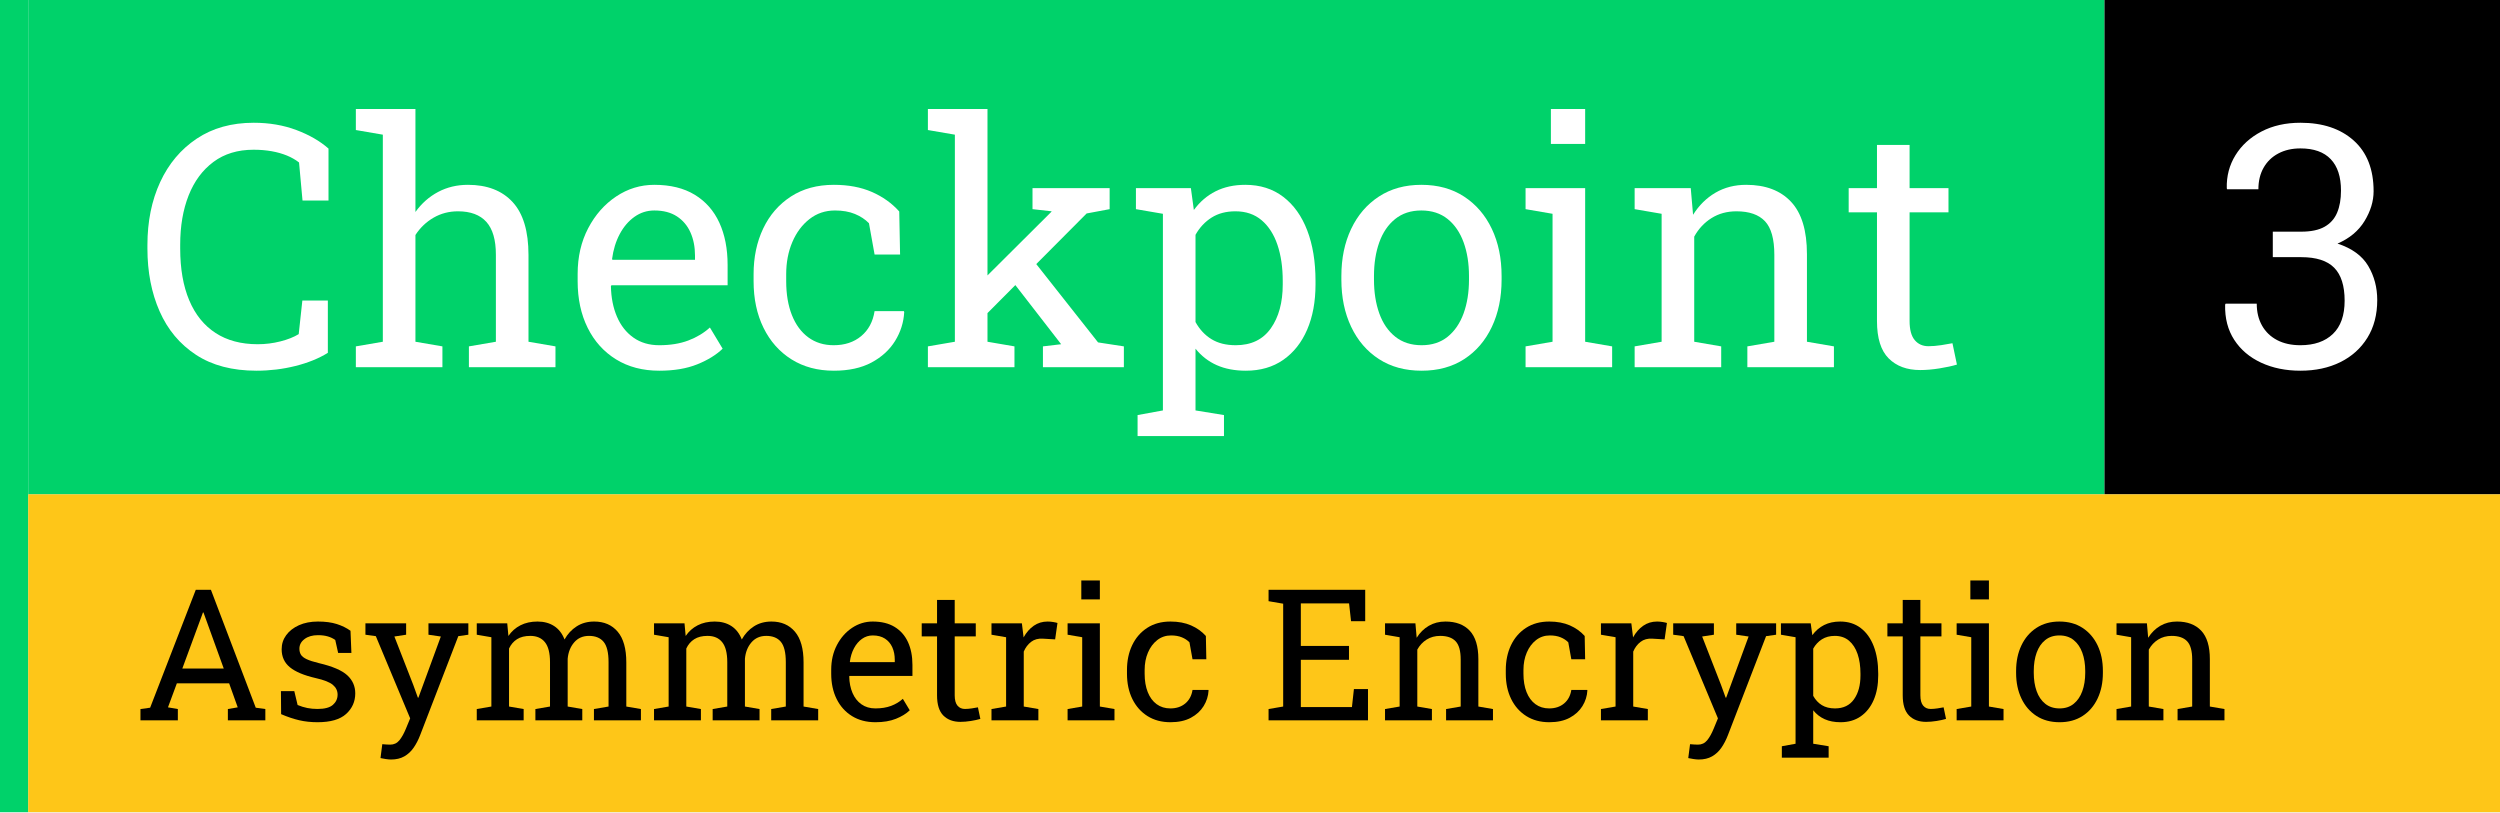
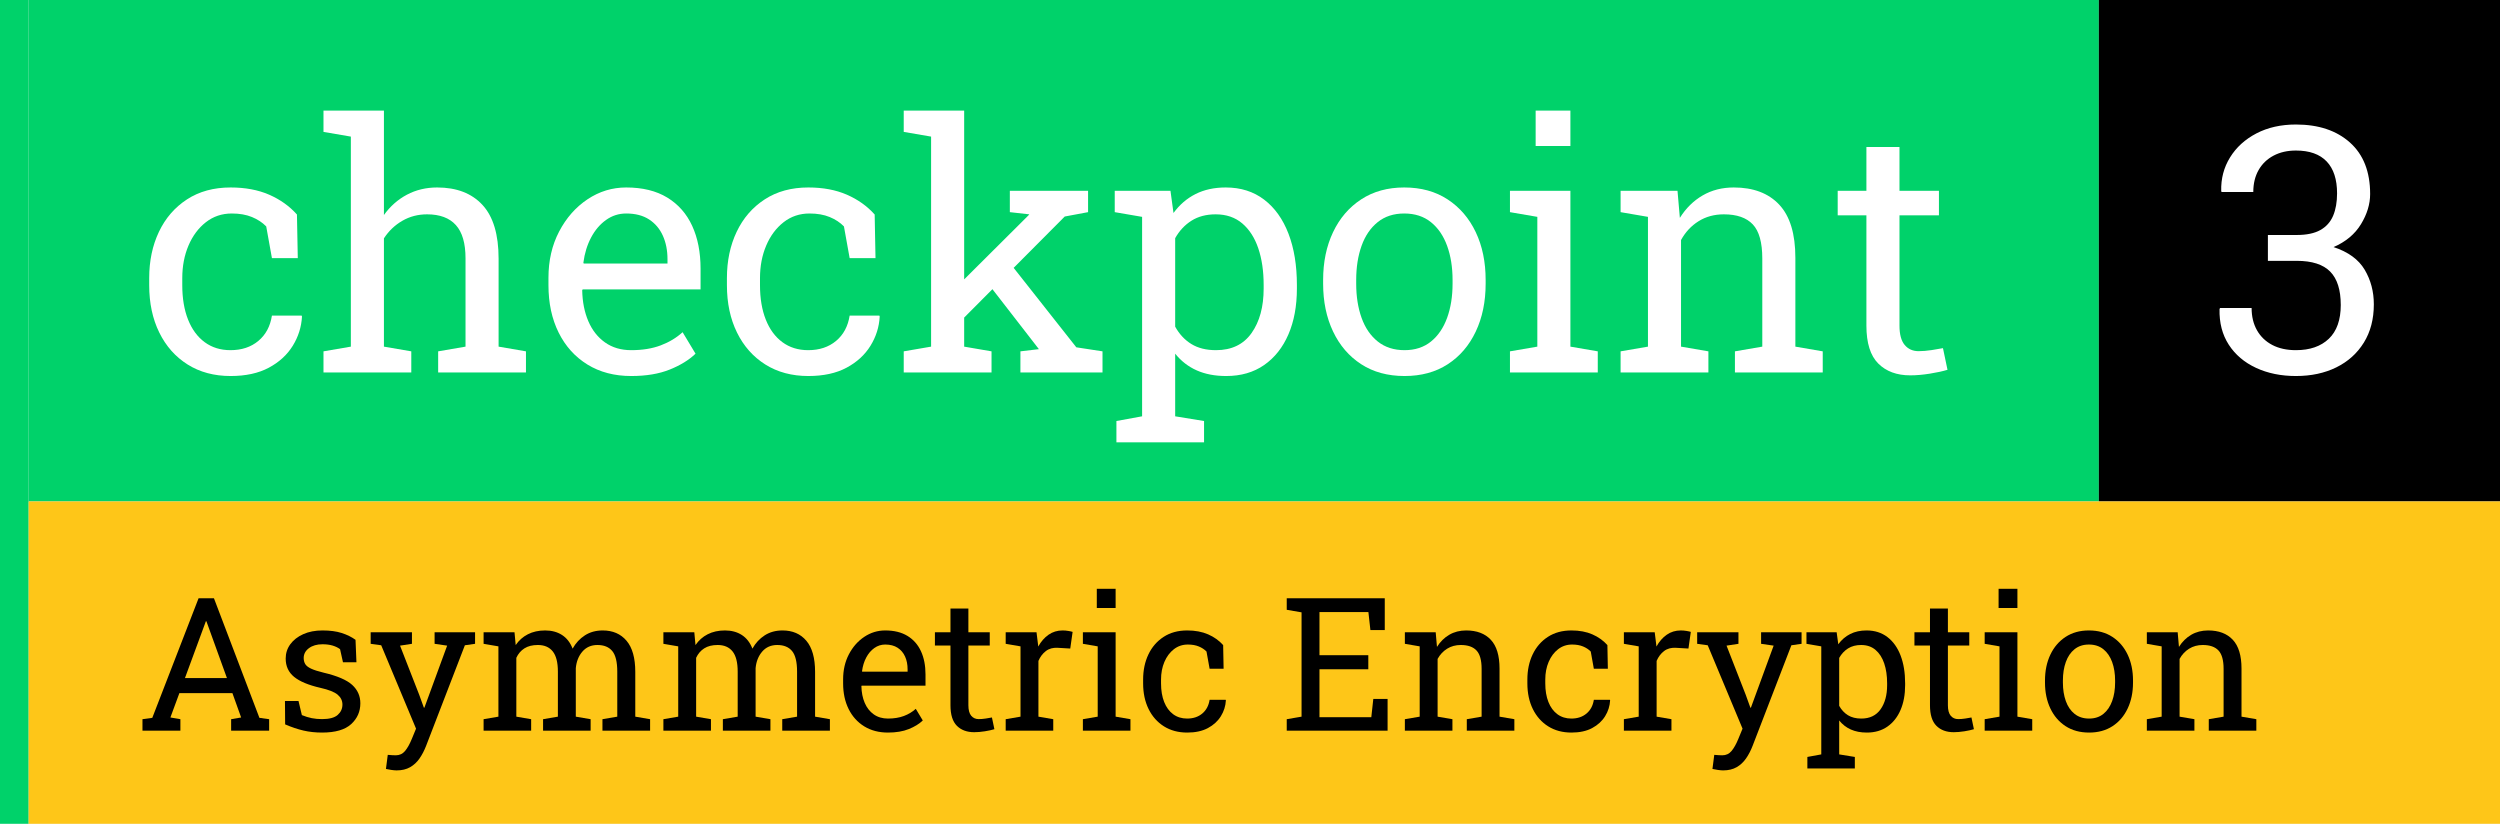
- <svg xmlns="http://www.w3.org/2000/svg" viewBox="0 0 354 115" width="354" height="115">
+ <svg xmlns="http://www.w3.org/2000/svg" viewBox="0 0 349 115" width="349" height="115">
  <rect x="0" y="0" width="4" height="115" fill="#00D26A" />
-   <rect x="4" y="0" width="294" height="70" fill="#00D26A" />
-   <rect x="298" y="0" width="56" height="70" fill="#000000" />
-   <rect x="4" y="70" width="350" height="45" fill="#FEC618" />
+   <rect x="4" y="0" width="289" height="70" fill="#00D26A" />
+   <rect x="293" y="0" width="56" height="70" fill="#000000" />
+   <rect x="4" y="70" width="345" height="45" fill="#FEC618" />
  <g fill="#FFFFFF">
-     <path d="M739 -21Q520 -21 373.5 75.0Q227 171 153.5 338.0Q80 505 80 717V738Q80 952 157.0 1118.5Q234 1285 378.0 1381.0Q522 1477 722 1477Q863 1477 980.0 1433.0Q1097 1389 1174 1321V1007H1017L996 1237Q964 1262 922.5 1279.0Q881 1296 830.5 1305.0Q780 1314 721 1314Q578 1314 479.0 1240.5Q380 1167 329.0 1038.0Q278 909 278 740V717Q278 534 332.5 404.5Q387 275 491.5 207.0Q596 139 746 139Q816 139 883.0 156.0Q950 173 994 200L1016 403H1170V87Q1088 36 974.0 7.5Q860 -21 739 -21Z" transform="translate(19.00, 52.00) scale(0.023438, -0.023438)" />
-     <path d="M49 0V126L212 154V1405L49 1433V1560H409V938Q465 1016 546.0 1059.0Q627 1102 726 1102Q900 1102 996.0 998.0Q1092 894 1092 678V154L1255 126V0H732V126L895 154V680Q895 814 837.5 878.0Q780 942 666 942Q585 942 518.5 903.5Q452 865 409 799V154L572 126V0Z" transform="translate(49.24, 52.00) scale(0.023438, -0.023438)" />
-     <path d="M567 -21Q417 -21 306.0 47.5Q195 116 134.5 238.0Q74 360 74 520V564Q74 718 137.5 839.5Q201 961 306.5 1031.5Q412 1102 537 1102Q683 1102 781.5 1042.0Q880 982 930.0 873.5Q980 765 980 618V495H278L275 490Q277 386 311.5 305.5Q346 225 411.0 179.0Q476 133 567 133Q667 133 742.5 161.5Q818 190 873 240L950 112Q892 56 796.5 17.5Q701 -21 567 -21ZM284 649H783V675Q783 753 755.5 814.5Q728 876 673.5 911.5Q619 947 537 947Q471 947 417.0 908.5Q363 870 328.0 804.0Q293 738 282 654Z" transform="translate(80.06, 52.00) scale(0.023438, -0.023438)" />
-     <path d="M563 -21Q416 -21 307.0 47.5Q198 116 138.0 238.0Q78 360 78 520V562Q78 716 136.0 838.0Q194 960 303.0 1031.0Q412 1102 563 1102Q694 1102 792.5 1059.0Q891 1016 958 941L963 681H809L775 870Q741 905 690.0 926.0Q639 947 570 947Q482 947 415.5 895.0Q349 843 312.0 756.0Q275 669 275 562V520Q275 402 309.5 315.0Q344 228 408.5 180.5Q473 133 562 133Q662 133 728.0 188.0Q794 243 809 339H986L988 333Q983 240 933.0 159.0Q883 78 790.5 28.5Q698 -21 563 -21Z" transform="translate(104.88, 52.00) scale(0.023438, -0.023438)" />
-     <path d="M64 0V126L227 154V1405L64 1433V1560H424V154L587 126V0ZM759 0V126L869 139L866 143L553 547L655 704L1092 150L1248 126V0ZM410 313 337 468 807 936 812 942 696 955V1082H1162V955L1023 929Z" transform="translate(129.89, 52.00) scale(0.023438, -0.023438)" />
-     <path d="M44 -416V-289L197 -261V927L34 955V1082H366L384 950Q438 1024 515.5 1063.0Q593 1102 695 1102Q829 1102 924.0 1029.5Q1019 957 1069.0 826.5Q1119 696 1119 521V500Q1119 344 1068.5 227.0Q1018 110 924.0 44.5Q830 -21 698 -21Q598 -21 522.5 12.5Q447 46 394 112V-261L566 -289V-416ZM637 133Q777 133 849.0 235.0Q921 337 921 500V521Q921 645 889.0 739.5Q857 834 793.5 888.0Q730 942 635 942Q551 942 491.0 904.0Q431 866 394 800V273Q431 206 490.5 169.5Q550 133 637 133Z" transform="translate(160.05, 52.00) scale(0.023438, -0.023438)" />
-     <path d="M563 -21Q413 -21 304.5 49.5Q196 120 137.0 244.5Q78 369 78 529V551Q78 711 137.0 835.5Q196 960 304.5 1031.0Q413 1102 561 1102Q711 1102 819.5 1031.0Q928 960 987.0 836.0Q1046 712 1046 551V529Q1046 368 987.0 243.5Q928 119 820.0 49.0Q712 -21 563 -21ZM563 133Q657 133 720.5 184.5Q784 236 816.5 325.5Q849 415 849 529V551Q849 665 816.5 754.5Q784 844 720.0 895.5Q656 947 561 947Q467 947 403.0 895.5Q339 844 307.0 754.5Q275 665 275 551V529Q275 415 307.0 325.5Q339 236 403.5 184.5Q468 133 563 133Z" transform="translate(188.11, 52.00) scale(0.023438, -0.023438)" />
-     <path d="M67 0V126L230 154V927L67 955V1082H427V154L590 126V0ZM220 1349V1560H427V1349Z" transform="translate(214.45, 52.00) scale(0.023438, -0.023438)" />
-     <path d="M74 0V126L237 154V927L74 955V1082H413L427 921Q481 1007 562.5 1054.5Q644 1102 748 1102Q923 1102 1019.0 999.5Q1115 897 1115 683V154L1278 126V0H755V126L918 154V679Q918 822 861.5 882.0Q805 942 689 942Q604 942 538.5 901.0Q473 860 434 789V154L597 126V0Z" transform="translate(229.73, 52.00) scale(0.023438, -0.023438)" />
-     <path d="M456 -17Q336 -17 265.5 53.5Q195 124 195 279V936H24V1082H195V1343H392V1082H627V936H392V279Q392 201 423.0 164.0Q454 127 506 127Q541 127 584.0 133.5Q627 140 651 145L678 16Q635 3 572.5 -7.0Q510 -17 456 -17Z" transform="translate(261.21, 52.00) scale(0.023438, -0.023438)" />
+     <path d="M563 -21Q416 -21 307.0 47.5Q198 116 138.0 238.0Q78 360 78 520V562Q78 716 136.0 838.0Q194 960 303.0 1031.0Q412 1102 563 1102Q694 1102 792.5 1059.0Q891 1016 958 941L963 681H809L775 870Q741 905 690.0 926.0Q639 947 570 947Q482 947 415.5 895.0Q349 843 312.0 756.0Q275 669 275 562V520Q275 402 309.5 315.0Q344 228 408.5 180.5Q473 133 562 133Q662 133 728.0 188.0Q794 243 809 339H986L988 333Q983 240 933.0 159.0Q883 78 790.5 28.5Q698 -21 563 -21Z" transform="translate(19.00, 52.00) scale(0.023438, -0.023438)" />
+     <path d="M49 0V126L212 154V1405L49 1433V1560H409V938Q465 1016 546.0 1059.0Q627 1102 726 1102Q900 1102 996.0 998.0Q1092 894 1092 678V154L1255 126V0H732V126L895 154V680Q895 814 837.5 878.0Q780 942 666 942Q585 942 518.5 903.5Q452 865 409 799V154L572 126V0Z" transform="translate(44.01, 52.00) scale(0.023438, -0.023438)" />
+     <path d="M567 -21Q417 -21 306.0 47.5Q195 116 134.5 238.0Q74 360 74 520V564Q74 718 137.5 839.5Q201 961 306.5 1031.5Q412 1102 537 1102Q683 1102 781.5 1042.0Q880 982 930.0 873.5Q980 765 980 618V495H278L275 490Q277 386 311.5 305.5Q346 225 411.0 179.0Q476 133 567 133Q667 133 742.5 161.5Q818 190 873 240L950 112Q892 56 796.5 17.5Q701 -21 567 -21ZM284 649H783V675Q783 753 755.5 814.5Q728 876 673.5 911.5Q619 947 537 947Q471 947 417.0 908.5Q363 870 328.0 804.0Q293 738 282 654Z" transform="translate(74.83, 52.00) scale(0.023438, -0.023438)" />
+     <path d="M563 -21Q416 -21 307.0 47.5Q198 116 138.0 238.0Q78 360 78 520V562Q78 716 136.0 838.0Q194 960 303.0 1031.0Q412 1102 563 1102Q694 1102 792.5 1059.0Q891 1016 958 941L963 681H809L775 870Q741 905 690.0 926.0Q639 947 570 947Q482 947 415.5 895.0Q349 843 312.0 756.0Q275 669 275 562V520Q275 402 309.5 315.0Q344 228 408.5 180.5Q473 133 562 133Q662 133 728.0 188.0Q794 243 809 339H986L988 333Q983 240 933.0 159.0Q883 78 790.5 28.5Q698 -21 563 -21Z" transform="translate(99.65, 52.00) scale(0.023438, -0.023438)" />
+     <path d="M64 0V126L227 154V1405L64 1433V1560H424V154L587 126V0ZM759 0V126L869 139L866 143L553 547L655 704L1092 150L1248 126V0ZM410 313 337 468 807 936 812 942 696 955V1082H1162V955L1023 929Z" transform="translate(124.66, 52.00) scale(0.023438, -0.023438)" />
+     <path d="M44 -416V-289L197 -261V927L34 955V1082H366L384 950Q438 1024 515.5 1063.0Q593 1102 695 1102Q829 1102 924.0 1029.5Q1019 957 1069.0 826.5Q1119 696 1119 521V500Q1119 344 1068.5 227.0Q1018 110 924.0 44.5Q830 -21 698 -21Q598 -21 522.5 12.5Q447 46 394 112V-261L566 -289V-416ZM637 133Q777 133 849.0 235.0Q921 337 921 500V521Q921 645 889.0 739.5Q857 834 793.5 888.0Q730 942 635 942Q551 942 491.0 904.0Q431 866 394 800V273Q431 206 490.5 169.5Q550 133 637 133Z" transform="translate(154.82, 52.00) scale(0.023438, -0.023438)" />
+     <path d="M563 -21Q413 -21 304.5 49.5Q196 120 137.0 244.5Q78 369 78 529V551Q78 711 137.0 835.5Q196 960 304.5 1031.0Q413 1102 561 1102Q711 1102 819.5 1031.0Q928 960 987.0 836.0Q1046 712 1046 551V529Q1046 368 987.0 243.5Q928 119 820.0 49.0Q712 -21 563 -21ZM563 133Q657 133 720.5 184.5Q784 236 816.5 325.5Q849 415 849 529V551Q849 665 816.5 754.5Q784 844 720.0 895.5Q656 947 561 947Q467 947 403.0 895.5Q339 844 307.0 754.5Q275 665 275 551V529Q275 415 307.0 325.5Q339 236 403.5 184.5Q468 133 563 133Z" transform="translate(182.88, 52.00) scale(0.023438, -0.023438)" />
+     <path d="M67 0V126L230 154V927L67 955V1082H427V154L590 126V0ZM220 1349V1560H427V1349Z" transform="translate(209.22, 52.00) scale(0.023438, -0.023438)" />
+     <path d="M74 0V126L237 154V927L74 955V1082H413L427 921Q481 1007 562.5 1054.5Q644 1102 748 1102Q923 1102 1019.0 999.5Q1115 897 1115 683V154L1278 126V0H755V126L918 154V679Q918 822 861.5 882.0Q805 942 689 942Q604 942 538.5 901.0Q473 860 434 789V154L597 126V0Z" transform="translate(224.50, 52.00) scale(0.023438, -0.023438)" />
+     <path d="M456 -17Q336 -17 265.5 53.5Q195 124 195 279V936H24V1082H195V1343H392V1082H627V936H392V279Q392 201 423.0 164.0Q454 127 506 127Q541 127 584.0 133.5Q627 140 651 145L678 16Q635 3 572.5 -7.0Q510 -17 456 -17Z" transform="translate(255.98, 52.00) scale(0.023438, -0.023438)" />
  </g>
  <g fill="#FFFFFF">
-     <path d="M530 -21Q397 -21 292.5 27.5Q188 76 130.0 165.5Q72 255 75 378L78 384H266Q266 308 298.0 251.5Q330 195 389.0 164.0Q448 133 530 133Q655 133 726.0 201.0Q797 269 797 402Q797 537 734.0 601.0Q671 665 535 665H363V819H535Q623 819 675.5 848.5Q728 878 751.5 933.5Q775 989 775 1067Q775 1192 713.0 1257.0Q651 1322 530 1322Q454 1322 396.5 1291.5Q339 1261 307.5 1205.5Q276 1150 276 1075H87L85 1081Q82 1191 137.5 1281.0Q193 1371 294.5 1424.0Q396 1477 530 1477Q732 1477 852.0 1369.5Q972 1262 972 1063Q972 973 917.5 883.5Q863 794 754 747Q885 704 939.5 612.0Q994 520 994 406Q994 274 934.5 178.0Q875 82 770.5 30.5Q666 -21 530 -21Z" transform="translate(313.32, 52.00) scale(0.023438, -0.023438)" />
+     <path d="M530 -21Q397 -21 292.5 27.5Q188 76 130.0 165.5Q72 255 75 378L78 384H266Q266 308 298.0 251.5Q330 195 389.0 164.0Q448 133 530 133Q655 133 726.0 201.0Q797 269 797 402Q797 537 734.0 601.0Q671 665 535 665H363V819H535Q623 819 675.5 848.5Q728 878 751.5 933.5Q775 989 775 1067Q775 1192 713.0 1257.0Q651 1322 530 1322Q454 1322 396.5 1291.5Q339 1261 307.5 1205.5Q276 1150 276 1075H87L85 1081Q82 1191 137.5 1281.0Q193 1371 294.5 1424.0Q396 1477 530 1477Q732 1477 852.0 1369.5Q972 1262 972 1063Q972 973 917.5 883.5Q863 794 754 747Q885 704 939.5 612.0Q994 520 994 406Q994 274 934.5 178.0Q875 82 770.5 30.5Q666 -21 530 -21Z" transform="translate(308.09, 52.00) scale(0.023438, -0.023438)" />
  </g>
  <g fill="#000000">
    <path d="M70 0V126L178 141L687 1456H856L1356 141L1463 126V0H1045V126L1155 145L1059 413H476L377 145L487 126V0ZM537 578H999L785 1170L773 1203H767L755 1170Z" transform="translate(19.00, 102.00) scale(0.012695, -0.012695)" />
    <path d="M512 -21Q403 -21 308.0 1.0Q213 23 106 69L104 326H253L290 171Q346 148 398.5 137.5Q451 127 512 127Q632 127 684.0 173.0Q736 219 736 287Q736 351 683.5 395.5Q631 440 493 471Q297 516 204.5 591.5Q112 667 112 793Q112 881 163.0 950.5Q214 1020 305.0 1061.0Q396 1102 517 1102Q640 1102 727.5 1074.0Q815 1046 880 999L890 752H742L710 896Q675 922 627.0 936.0Q579 950 517 950Q425 950 367.5 907.0Q310 864 310 799Q310 761 326.5 733.0Q343 705 390.0 682.5Q437 660 528 638Q754 585 843.5 503.0Q933 421 933 301Q933 164 831.5 71.5Q730 -21 512 -21Z" transform="translate(38.46, 102.00) scale(0.012695, -0.012695)" />
    <path d="M309 -437Q286 -437 249.0 -431.5Q212 -426 192 -421L212 -266Q229 -268 259.0 -269.5Q289 -271 300 -271Q363 -271 402.5 -223.0Q442 -175 476 -92L523 22L140 939L24 955V1082H478V955L347 935L558 394L609 253H615L865 935L727 955V1082H1172V955L1060 939L634 -166Q604 -244 561.5 -305.5Q519 -367 457.5 -402.0Q396 -437 309 -437Z" transform="translate(51.44, 102.00) scale(0.012695, -0.012695)" />
    <path d="M74 0V126L237 154V927L74 955V1082H414L427 941Q479 1018 561.0 1060.0Q643 1102 751 1102Q859 1102 936.5 1052.0Q1014 1002 1053 902Q1104 994 1188.0 1048.0Q1272 1102 1384 1102Q1550 1102 1646.0 988.5Q1742 875 1742 647V154L1905 126V0H1381V126L1544 154V649Q1544 809 1489.0 875.5Q1434 942 1326 942Q1223 942 1160.5 869.5Q1098 797 1088 687V154L1251 126V0H728V126L891 154V649Q891 801 834.5 871.5Q778 942 671 942Q581 942 523.0 905.0Q465 868 434 801V154L597 126V0Z" transform="translate(66.57, 102.00) scale(0.012695, -0.012695)" />
    <path d="M74 0V126L237 154V927L74 955V1082H414L427 941Q479 1018 561.0 1060.0Q643 1102 751 1102Q859 1102 936.5 1052.0Q1014 1002 1053 902Q1104 994 1188.0 1048.0Q1272 1102 1384 1102Q1550 1102 1646.0 988.5Q1742 875 1742 647V154L1905 126V0H1381V126L1544 154V649Q1544 809 1489.0 875.5Q1434 942 1326 942Q1223 942 1160.5 869.5Q1098 797 1088 687V154L1251 126V0H728V126L891 154V649Q891 801 834.5 871.5Q778 942 671 942Q581 942 523.0 905.0Q465 868 434 801V154L597 126V0Z" transform="translate(91.67, 102.00) scale(0.012695, -0.012695)" />
    <path d="M567 -21Q417 -21 306.0 47.5Q195 116 134.5 238.0Q74 360 74 520V564Q74 718 137.5 839.5Q201 961 306.5 1031.5Q412 1102 537 1102Q683 1102 781.5 1042.0Q880 982 930.0 873.5Q980 765 980 618V495H278L275 490Q277 386 311.5 305.5Q346 225 411.0 179.0Q476 133 567 133Q667 133 742.5 161.5Q818 190 873 240L950 112Q892 56 796.5 17.5Q701 -21 567 -21ZM284 649H783V675Q783 753 755.5 814.5Q728 876 673.5 911.5Q619 947 537 947Q471 947 417.0 908.5Q363 870 328.0 804.0Q293 738 282 654Z" transform="translate(116.76, 102.00) scale(0.012695, -0.012695)" />
    <path d="M456 -17Q336 -17 265.5 53.5Q195 124 195 279V936H24V1082H195V1343H392V1082H627V936H392V279Q392 201 423.0 164.0Q454 127 506 127Q541 127 584.0 133.5Q627 140 651 145L678 16Q635 3 572.5 -7.0Q510 -17 456 -17Z" transform="translate(130.21, 102.00) scale(0.012695, -0.012695)" />
    <path d="M72 0V126L235 154V927L72 955V1082H411L428 944L430 925Q476 1008 543.5 1055.0Q611 1102 698 1102Q729 1102 761.5 1096.5Q794 1091 808 1086L782 903L645 911Q567 916 514.0 875.5Q461 835 432 767V154L595 126V0Z" transform="translate(139.48, 102.00) scale(0.012695, -0.012695)" />
    <path d="M67 0V126L230 154V927L67 955V1082H427V154L590 126V0ZM220 1349V1560H427V1349Z" transform="translate(150.32, 102.00) scale(0.012695, -0.012695)" />
    <path d="M563 -21Q416 -21 307.0 47.5Q198 116 138.0 238.0Q78 360 78 520V562Q78 716 136.0 838.0Q194 960 303.0 1031.0Q412 1102 563 1102Q694 1102 792.5 1059.0Q891 1016 958 941L963 681H809L775 870Q741 905 690.0 926.0Q639 947 570 947Q482 947 415.5 895.0Q349 843 312.0 756.0Q275 669 275 562V520Q275 402 309.5 315.0Q344 228 408.5 180.5Q473 133 562 133Q662 133 728.0 188.0Q794 243 809 339H986L988 333Q983 240 933.0 159.0Q883 78 790.5 28.5Q698 -21 563 -21Z" transform="translate(158.59, 102.00) scale(0.012695, -0.012695)" />
    <path d="M81 0V126L244 154V1301L81 1329V1456H1159V1106H1001L979 1304H441V830H978V675H441V148H1011L1033 349H1190V0Z" transform="translate(178.60, 102.00) scale(0.012695, -0.012695)" />
    <path d="M74 0V126L237 154V927L74 955V1082H413L427 921Q481 1007 562.5 1054.5Q644 1102 748 1102Q923 1102 1019.0 999.5Q1115 897 1115 683V154L1278 126V0H755V126L918 154V679Q918 822 861.5 882.0Q805 942 689 942Q604 942 538.5 901.0Q473 860 434 789V154L597 126V0Z" transform="translate(195.18, 102.00) scale(0.012695, -0.012695)" />
    <path d="M563 -21Q416 -21 307.0 47.5Q198 116 138.0 238.0Q78 360 78 520V562Q78 716 136.0 838.0Q194 960 303.0 1031.0Q412 1102 563 1102Q694 1102 792.5 1059.0Q891 1016 958 941L963 681H809L775 870Q741 905 690.0 926.0Q639 947 570 947Q482 947 415.5 895.0Q349 843 312.0 756.0Q275 669 275 562V520Q275 402 309.5 315.0Q344 228 408.5 180.5Q473 133 562 133Q662 133 728.0 188.0Q794 243 809 339H986L988 333Q983 240 933.0 159.0Q883 78 790.5 28.5Q698 -21 563 -21Z" transform="translate(212.23, 102.00) scale(0.012695, -0.012695)" />
    <path d="M72 0V126L235 154V927L72 955V1082H411L428 944L430 925Q476 1008 543.5 1055.0Q611 1102 698 1102Q729 1102 761.5 1096.5Q794 1091 808 1086L782 903L645 911Q567 916 514.0 875.5Q461 835 432 767V154L595 126V0Z" transform="translate(225.78, 102.00) scale(0.012695, -0.012695)" />
    <path d="M309 -437Q286 -437 249.0 -431.5Q212 -426 192 -421L212 -266Q229 -268 259.0 -269.5Q289 -271 300 -271Q363 -271 402.5 -223.0Q442 -175 476 -92L523 22L140 939L24 955V1082H478V955L347 935L558 394L609 253H615L865 935L727 955V1082H1172V955L1060 939L634 -166Q604 -244 561.5 -305.5Q519 -367 457.5 -402.0Q396 -437 309 -437Z" transform="translate(236.62, 102.00) scale(0.012695, -0.012695)" />
    <path d="M44 -416V-289L197 -261V927L34 955V1082H366L384 950Q438 1024 515.5 1063.0Q593 1102 695 1102Q829 1102 924.0 1029.5Q1019 957 1069.0 826.5Q1119 696 1119 521V500Q1119 344 1068.5 227.0Q1018 110 924.0 44.5Q830 -21 698 -21Q598 -21 522.5 12.5Q447 46 394 112V-261L566 -289V-416ZM637 133Q777 133 849.0 235.0Q921 337 921 500V521Q921 645 889.0 739.5Q857 834 793.5 888.0Q730 942 635 942Q551 942 491.0 904.0Q431 866 394 800V273Q431 206 490.5 169.5Q550 133 637 133Z" transform="translate(251.75, 102.00) scale(0.012695, -0.012695)" />
    <path d="M456 -17Q336 -17 265.5 53.5Q195 124 195 279V936H24V1082H195V1343H392V1082H627V936H392V279Q392 201 423.0 164.0Q454 127 506 127Q541 127 584.0 133.5Q627 140 651 145L678 16Q635 3 572.5 -7.0Q510 -17 456 -17Z" transform="translate(266.95, 102.00) scale(0.012695, -0.012695)" />
    <path d="M67 0V126L230 154V927L67 955V1082H427V154L590 126V0ZM220 1349V1560H427V1349Z" transform="translate(276.21, 102.00) scale(0.012695, -0.012695)" />
    <path d="M563 -21Q413 -21 304.5 49.5Q196 120 137.0 244.5Q78 369 78 529V551Q78 711 137.0 835.5Q196 960 304.5 1031.0Q413 1102 561 1102Q711 1102 819.5 1031.0Q928 960 987.0 836.0Q1046 712 1046 551V529Q1046 368 987.0 243.5Q928 119 820.0 49.0Q712 -21 563 -21ZM563 133Q657 133 720.5 184.5Q784 236 816.5 325.5Q849 415 849 529V551Q849 665 816.5 754.5Q784 844 720.0 895.5Q656 947 561 947Q467 947 403.0 895.5Q339 844 307.0 754.5Q275 665 275 551V529Q275 415 307.0 325.5Q339 236 403.5 184.5Q468 133 563 133Z" transform="translate(284.49, 102.00) scale(0.012695, -0.012695)" />
    <path d="M74 0V126L237 154V927L74 955V1082H413L427 921Q481 1007 562.5 1054.5Q644 1102 748 1102Q923 1102 1019.0 999.5Q1115 897 1115 683V154L1278 126V0H755V126L918 154V679Q918 822 861.5 882.0Q805 942 689 942Q604 942 538.5 901.0Q473 860 434 789V154L597 126V0Z" transform="translate(298.76, 102.00) scale(0.012695, -0.012695)" />
  </g>
</svg>
